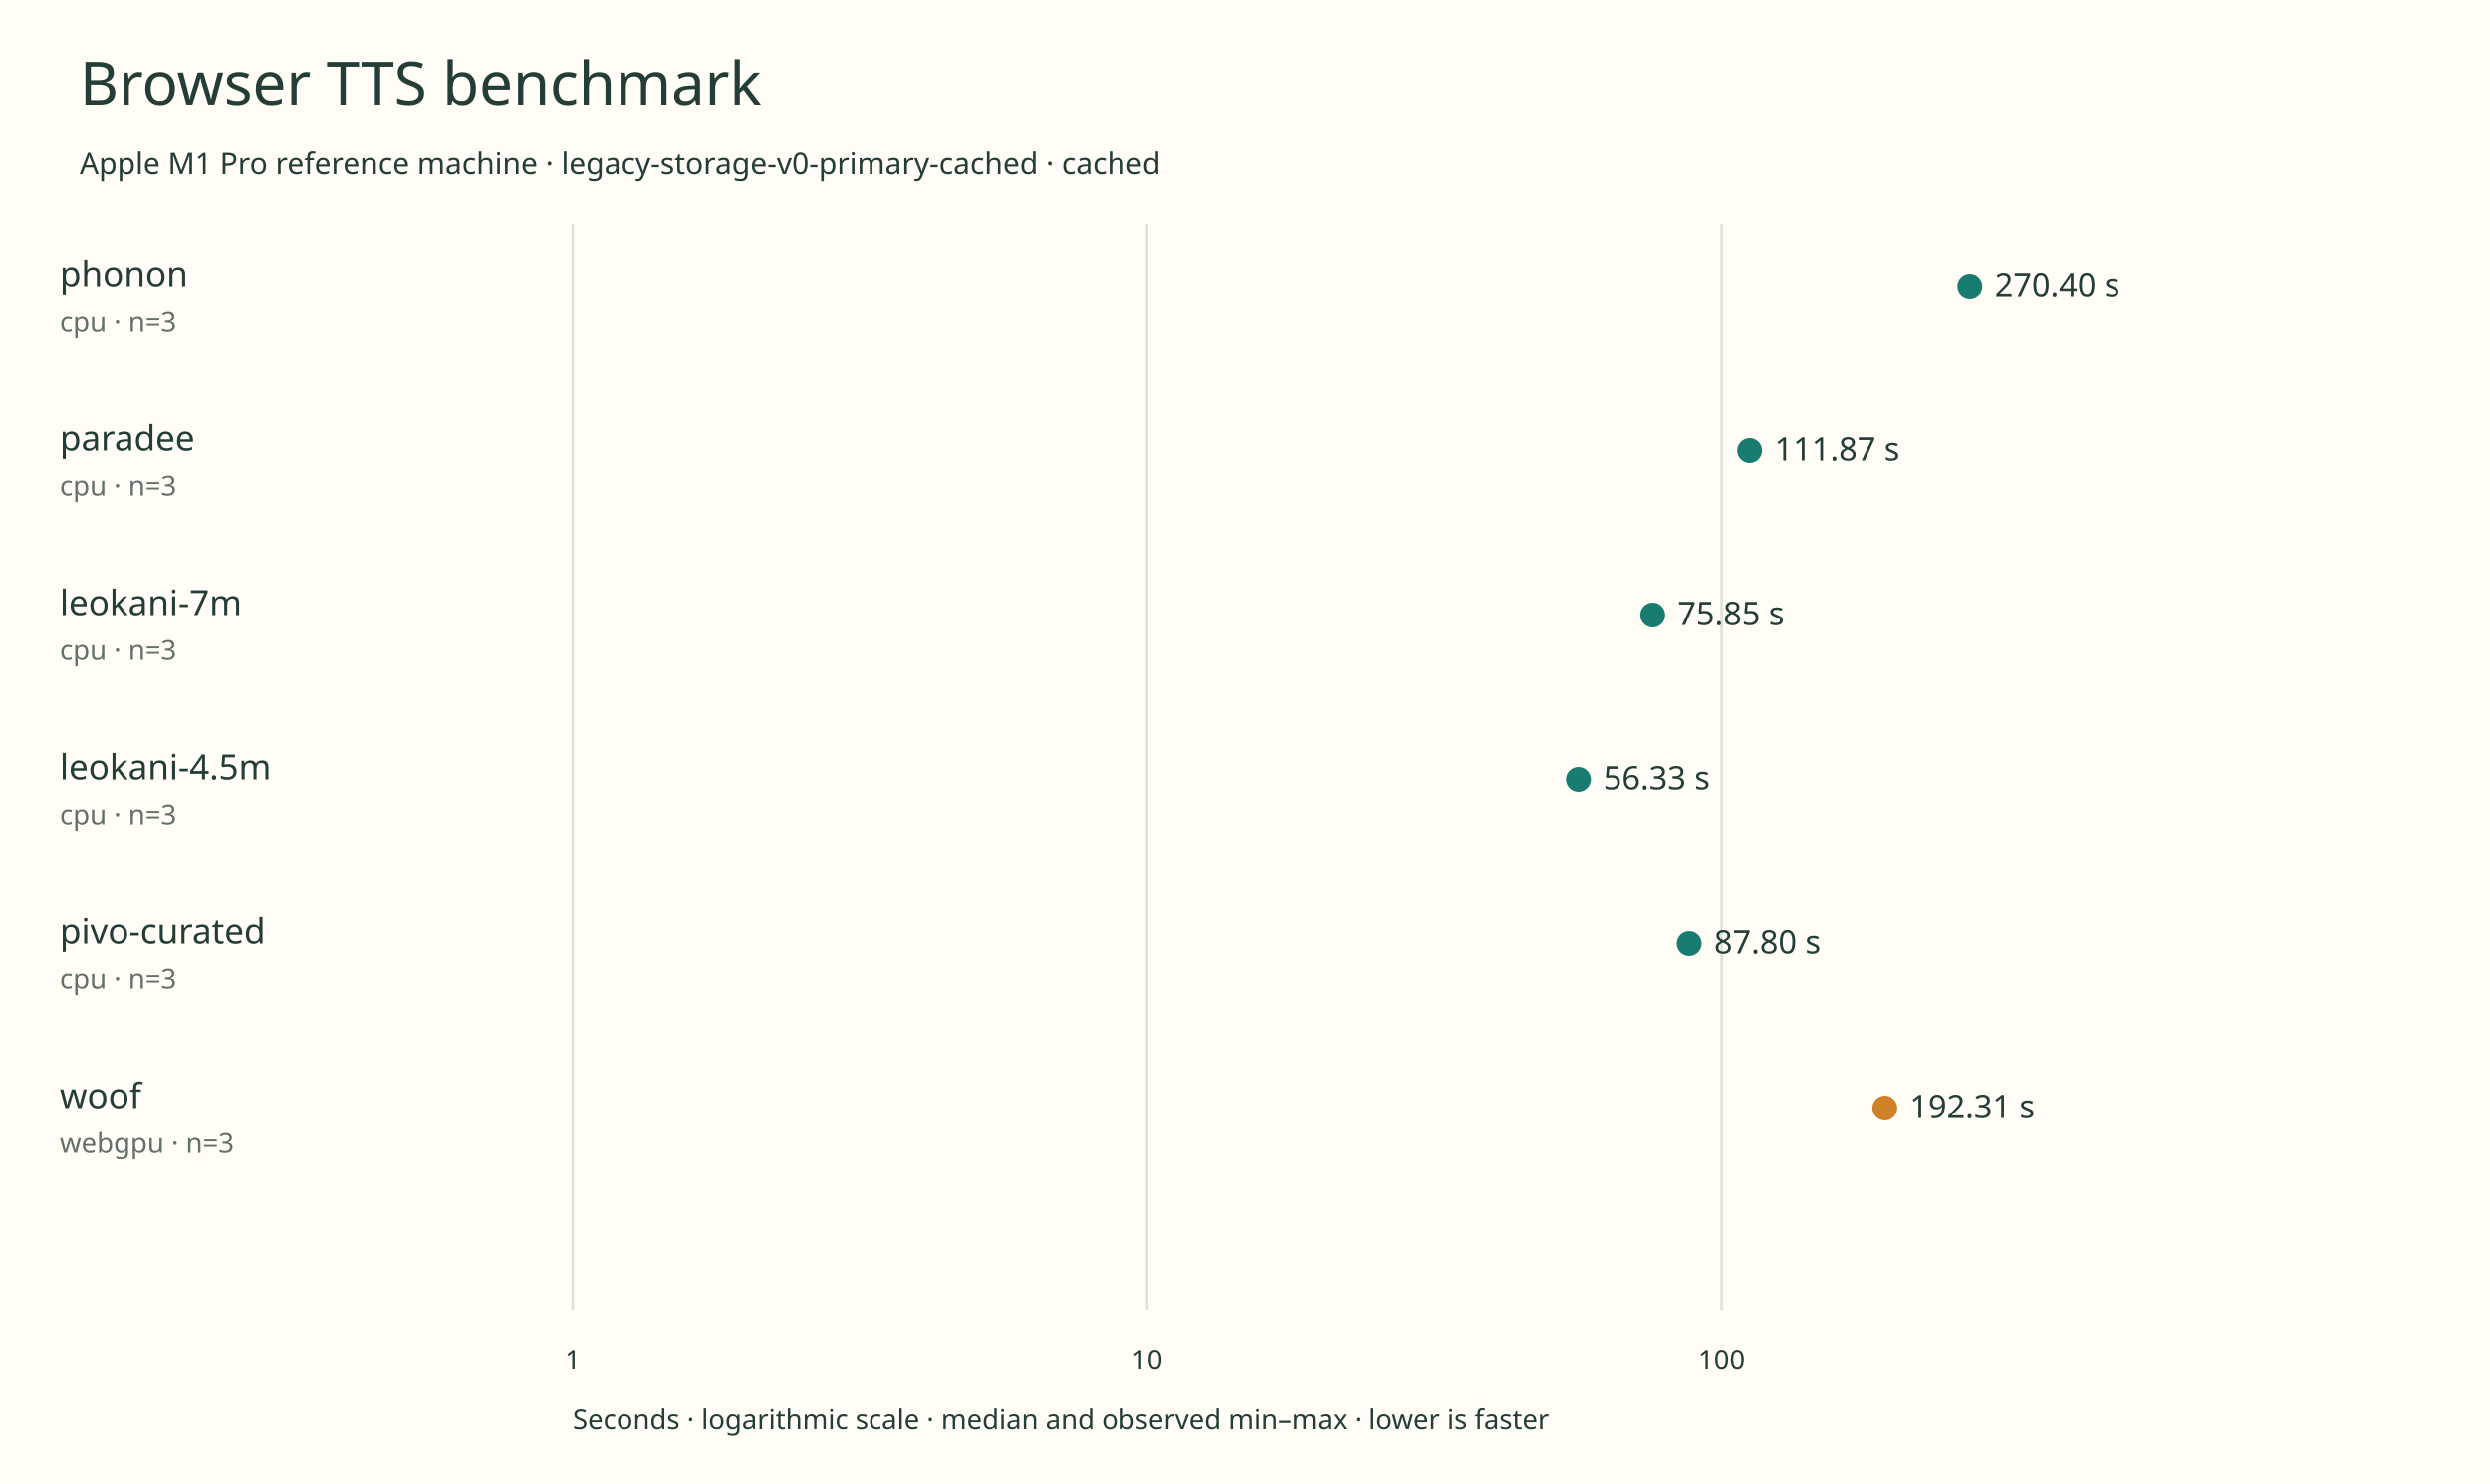
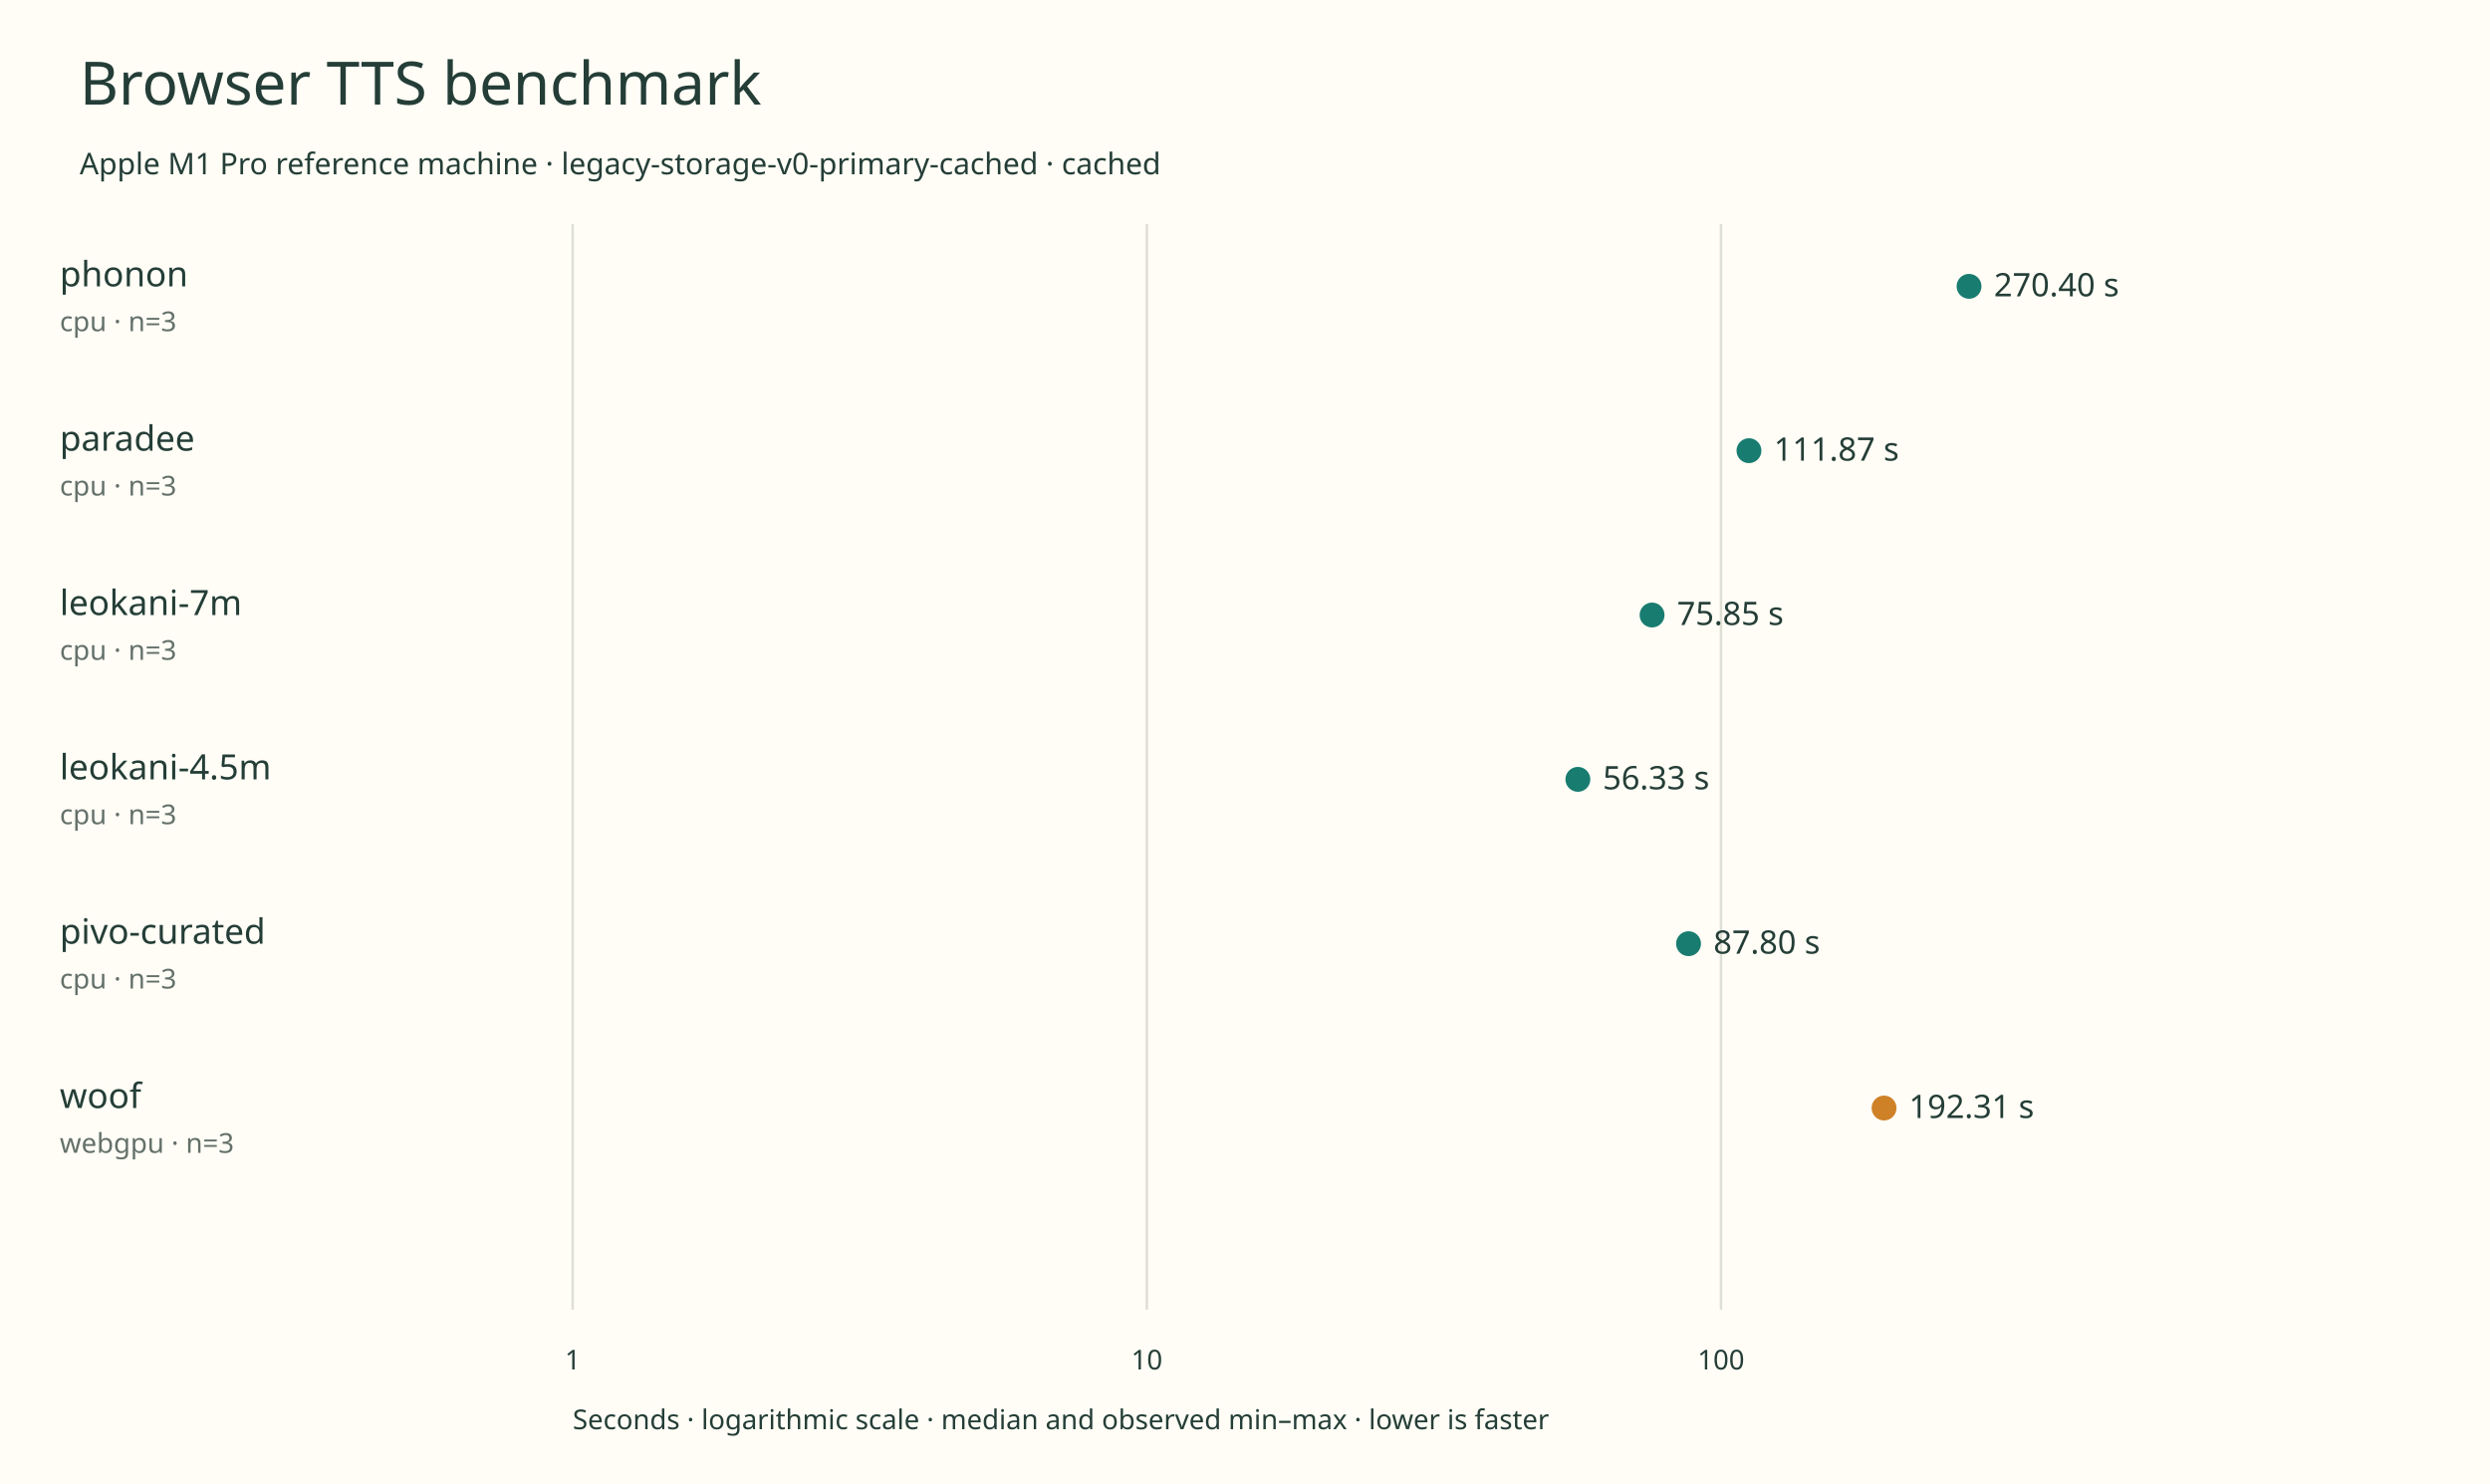
<svg xmlns="http://www.w3.org/2000/svg" width="1000" height="596" viewBox="0 0 1000 596" role="img" aria-labelledby="title desc">
  <rect width="100%" height="100%" fill="#fffdf6" />
  <g font-family="system-ui,sans-serif" fill="#243e37">
    <text x="32" y="42" font-size="24">Browser TTS benchmark</text>
    <text x="32" y="70" font-size="12">Apple M1 Pro reference machine · legacy-storage-v0-primary-cached · cached</text>
    <path d="M230 90V526" stroke="#dedfd5" />
    <text x="230" y="550" text-anchor="middle" font-size="11">1</text>
-     <path d="M460.716 90V526" stroke="#dedfd5" />
-     <text x="460.716" y="550" text-anchor="middle" font-size="11">10</text>
-     <path d="M691.433 90V526" stroke="#dedfd5" />
-     <text x="691.433" y="550" text-anchor="middle" font-size="11">100</text>
+     <path d="M460.582 90V526" stroke="#dedfd5" />
+     <text x="460.582" y="550" text-anchor="middle" font-size="11">10</text>
+     <path d="M691.163 90V526" stroke="#dedfd5" />
+     <text x="691.163" y="550" text-anchor="middle" font-size="11">100</text>
    <text x="24" y="115" font-size="14">phonon</text>
    <text x="24" y="133" font-size="11" fill="#64706a">cpu · n=3</text>
-     <path d="M791.048 115H791.467" stroke="#243e37" stroke-width="2" />
-     <circle cx="791.104" cy="115" r="5" fill="#187c70" />
-     <text x="801.104" y="119" font-size="13">270.40 s</text>
+     <path d="M790.721 115H791.139" stroke="#243e37" stroke-width="2" />
+     <circle cx="790.777" cy="115" r="5" fill="#187c70" />
+     <text x="800.777" y="119" font-size="13">270.40 s</text>
    <text x="24" y="181" font-size="14">paradee</text>
    <text x="24" y="199" font-size="11" fill="#64706a">cpu · n=3</text>
-     <path d="M702.537 181H702.826" stroke="#243e37" stroke-width="2" />
-     <circle cx="702.67" cy="181" r="5" fill="#187c70" />
-     <text x="712.67" y="185" font-size="13">111.87 s</text>
+     <path d="M702.261 181H702.55" stroke="#243e37" stroke-width="2" />
+     <circle cx="702.394" cy="181" r="5" fill="#187c70" />
+     <text x="712.394" y="185" font-size="13">111.87 s</text>
    <text x="24" y="247" font-size="14">leokani-7m</text>
    <text x="24" y="265" font-size="11" fill="#64706a">cpu · n=3</text>
-     <path d="M662.901 247H663.825" stroke="#243e37" stroke-width="2" />
-     <circle cx="663.738" cy="247" r="5" fill="#187c70" />
-     <text x="673.738" y="251" font-size="13">75.85 s</text>
+     <path d="M662.649 247H663.572" stroke="#243e37" stroke-width="2" />
+     <circle cx="663.484" cy="247" r="5" fill="#187c70" />
+     <text x="673.484" y="251" font-size="13">75.85 s</text>
    <text x="24" y="313" font-size="14">leokani-4.5m</text>
    <text x="24" y="331" font-size="11" fill="#64706a">cpu · n=3</text>
-     <path d="M633.827 313H634.16" stroke="#243e37" stroke-width="2" />
-     <circle cx="633.919" cy="313" r="5" fill="#187c70" />
-     <text x="643.919" y="317" font-size="13">56.33 s</text>
+     <path d="M633.592 313H633.924" stroke="#243e37" stroke-width="2" />
+     <circle cx="633.683" cy="313" r="5" fill="#187c70" />
+     <text x="643.683" y="317" font-size="13">56.33 s</text>
    <text x="24" y="379" font-size="14">pivo-curated</text>
    <text x="24" y="397" font-size="11" fill="#64706a">cpu · n=3</text>
-     <path d="M678.177 379H679.043" stroke="#243e37" stroke-width="2" />
-     <circle cx="678.391" cy="379" r="5" fill="#187c70" />
-     <text x="688.391" y="383" font-size="13">87.80 s</text>
+     <path d="M677.915 379H678.781" stroke="#243e37" stroke-width="2" />
+     <circle cx="678.13" cy="379" r="5" fill="#187c70" />
+     <text x="688.13" y="383" font-size="13">87.80 s</text>
    <text x="24" y="445" font-size="14">woof</text>
    <text x="24" y="463" font-size="11" fill="#64706a">webgpu · n=3</text>
-     <path d="M756.944 445H757.023" stroke="#243e37" stroke-width="2" />
-     <circle cx="756.954" cy="445" r="5" fill="#cf8128" />
-     <text x="766.954" y="449" font-size="13">192.31 s</text>
+     <path d="M756.636 445H756.715" stroke="#243e37" stroke-width="2" />
+     <circle cx="756.646" cy="445" r="5" fill="#cf8128" />
+     <text x="766.646" y="449" font-size="13">192.31 s</text>
    <text x="230" y="574" font-size="11">Seconds · logarithmic scale · median and observed min–max · lower is faster</text>
  </g>
</svg>
